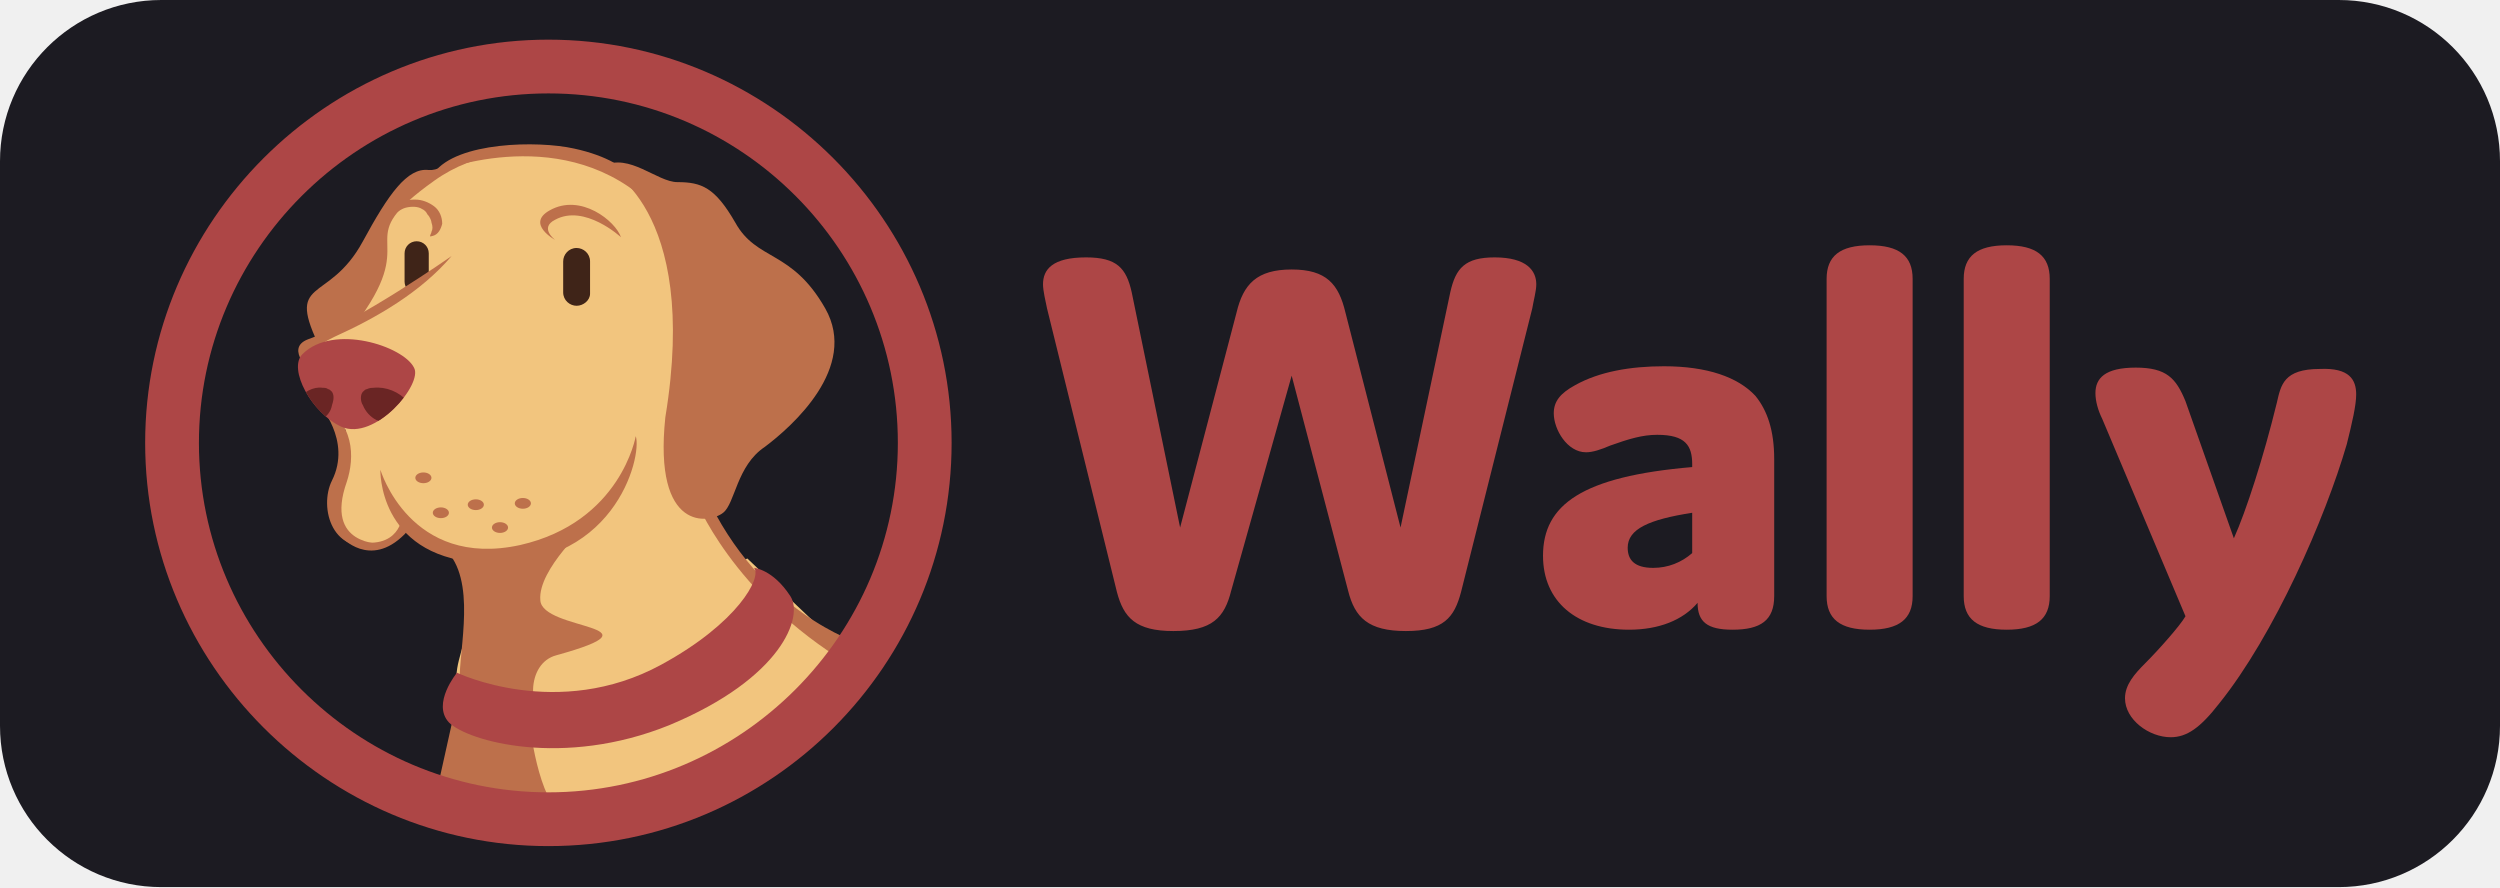
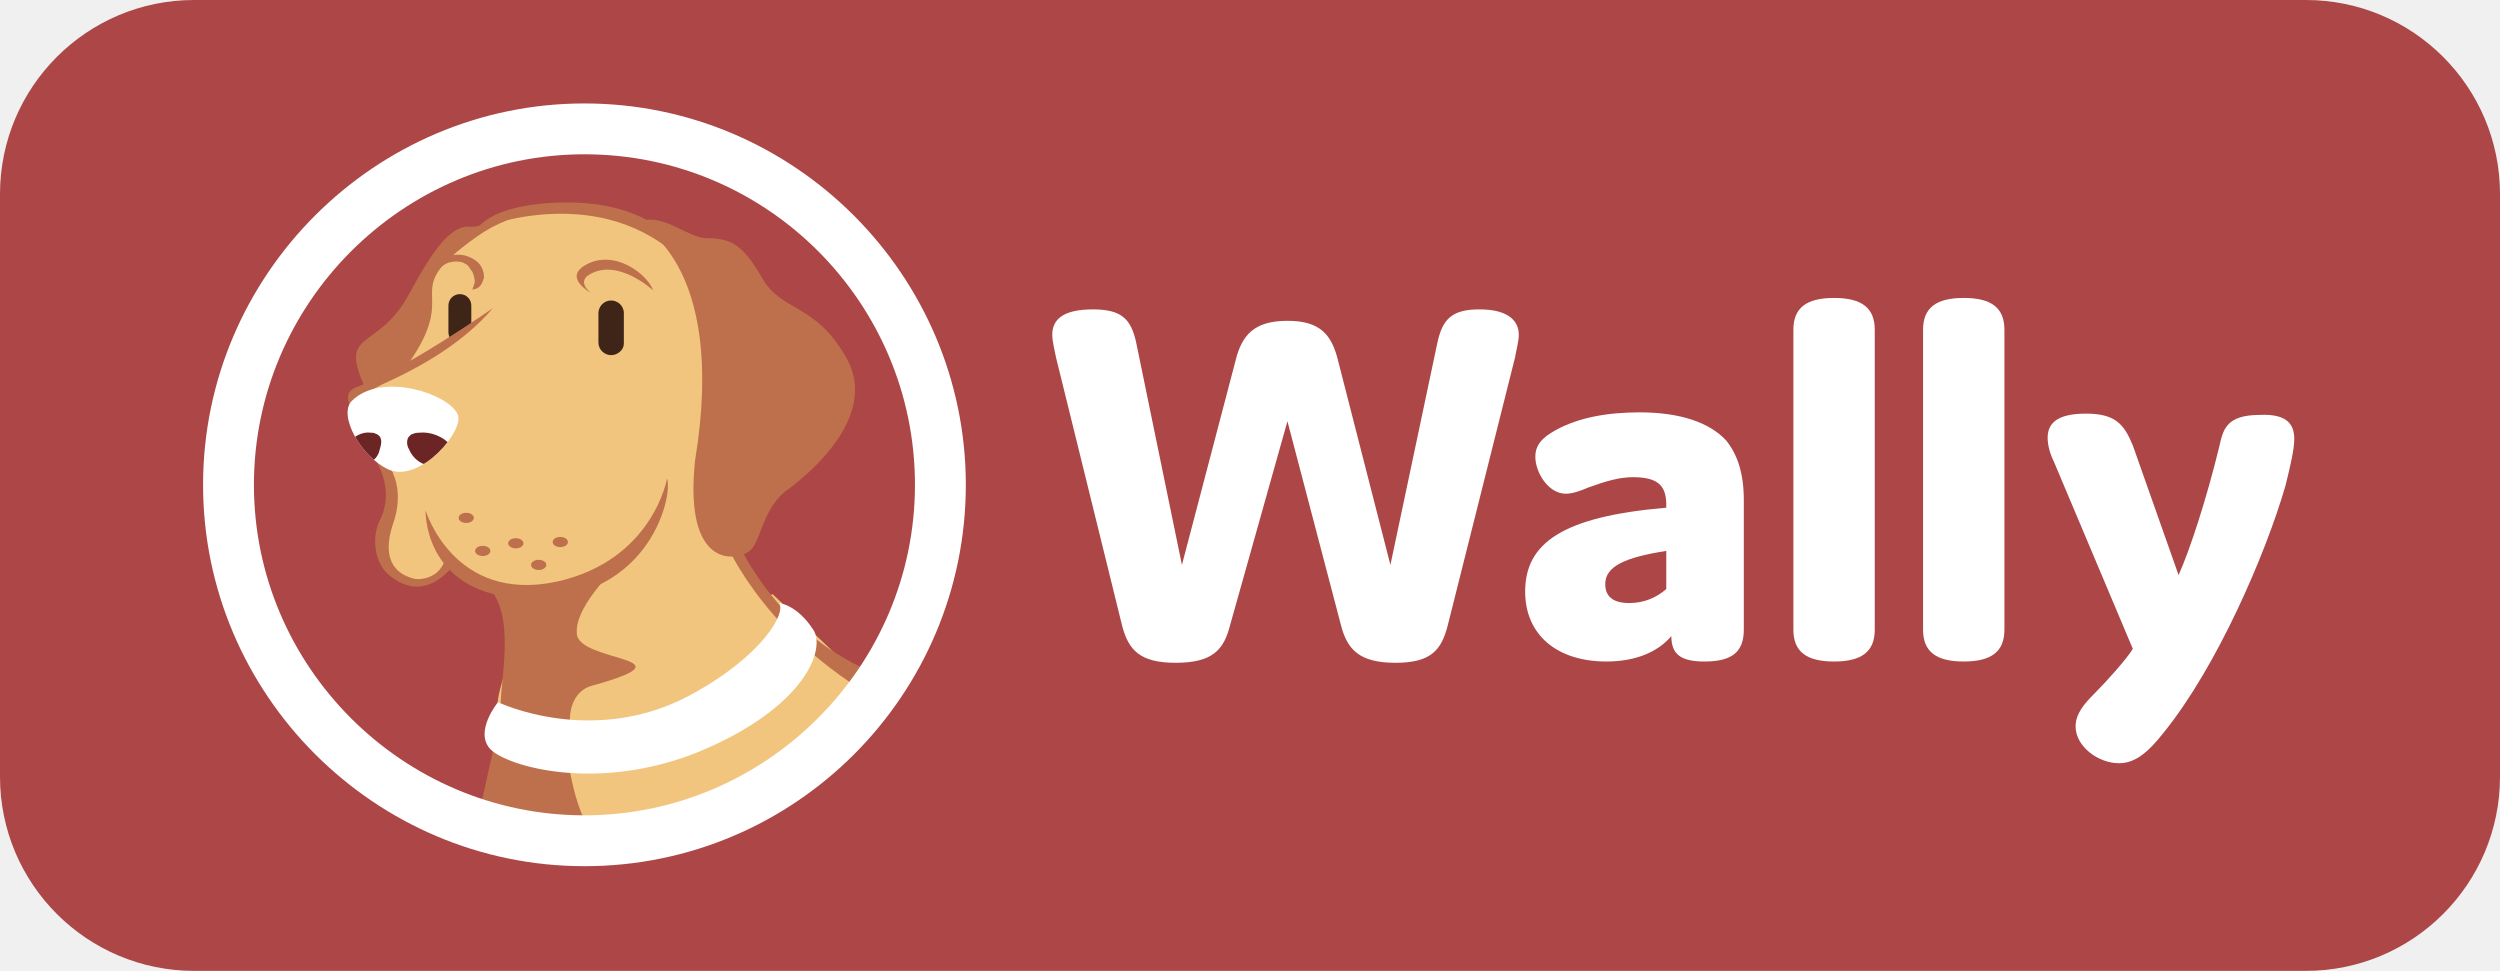
- <svg xmlns="http://www.w3.org/2000/svg" xmlns:xlink="http://www.w3.org/1999/xlink" width="93" height="33" viewBox="0 0 186 66" role="img" aria-label="Wally">
-   <rect width="186" height="66" rx="12" fill="#1c1b22" />
-   <g transform="translate(10.1 2.45)">
-     <g fill="#ad4646">
+ <svg xmlns="http://www.w3.org/2000/svg" xmlns:xlink="http://www.w3.org/1999/xlink" width="103" height="40" viewBox="0 0 206 80" role="img" aria-label="Wally">
+   <rect width="206" height="80" rx="16" fill="#ad4646" />
+   <g transform="translate(16 8) scale(1.0475)">
+     <g fill="#ffffff">
      <path d="M81.5 41.5c-.5 2-1.4 3-4.3 3-2.8 0-3.7-1-4.2-2.9l-5.2-21.1c-.1-.5-.3-1.3-.3-1.8 0-1.1.7-2 3.2-2 2.3 0 3 .8 3.4 2.6l3.6 17.5 4.2-16c.5-2.1 1.5-3.2 4.1-3.2s3.5 1.1 4 3.2l4.1 16 3.7-17.5c.4-1.8 1.1-2.6 3.3-2.6 2.4 0 3.1 1 3.1 2 0 .5-.2 1.2-.3 1.8l-5.3 21.1c-.5 1.9-1.3 2.9-4.1 2.9s-3.8-1-4.3-3l-4.2-16-4.5 16zm31.7-11.6c-1.1 0-2.1.3-3.5.8-.7.3-1.3.5-1.8.5-1.4 0-2.4-1.7-2.4-2.9 0-.9.5-1.5 1.6-2.1 1.8-1 4.1-1.4 6.6-1.4 3.2 0 5.5.8 6.8 2.2.9 1.1 1.4 2.6 1.4 4.7v10.2c0 1.8-1 2.5-3.1 2.5-1.9 0-2.6-.6-2.6-2-1.1 1.3-2.9 2-5.1 2-3.9 0-6.4-2.1-6.4-5.5 0-3.8 2.9-5.9 11.1-6.6v-.2c0-1.4-.5-2.2-2.6-2.2zm-2.2 8.4c0 .9.5 1.5 1.9 1.5 1.1 0 2.1-.4 2.9-1.1v-3c-3.2.5-4.8 1.2-4.8 2.6z" />
      <use xlink:href="#a" />
      <use xlink:href="#a" x="10.2" />
      <path d="M165.2 26.9c0 .8-.3 2.1-.7 3.7-1.6 5.5-5.4 14.2-9.5 19.3-1.4 1.8-2.4 2.5-3.6 2.5-1.6 0-3.4-1.3-3.4-2.9 0-1 .7-1.8 1.5-2.6 1-1 2.6-2.8 3-3.5l-6.2-14.7c-.3-.6-.5-1.3-.5-1.9 0-1.1.7-1.9 3-1.9s3 .8 3.7 2.5l3.6 10.2c.9-2 2.2-6 3.2-10.1.3-1.3.5-2.5 3.2-2.5 2.2-.1 2.7.8 2.7 1.9z" />
    </g>
    <path d="m24 50.2-2 8s18.2.5 25.8-5.7 5.7-5.8 5.7-5.8l-8-7.6L24 50.2z" fill="#f2c57e" />
    <path d="M29.3 51.3s.6 5.9 2.6 7c0 0-9.7.7-9.5-1.9l1.4-6.3 5.5 1.2z" fill="#bd704b" />
    <path d="M22.5 36.6s1.8 2.5 2.2 6.2-4 6.9 4.1 8.4c7.2 1.3 22.9-5.5 17.8-10.6-3.2-3.2-5.4-5.8-4-12 1.5-6.2-7.1-10-7.1-10l-13 18z" fill="#f2c57e" />
    <path d="M41.6 34.6s2.7 7.1 11.5 12.4l.7-1.6s-7.4-2.3-11.4-11.1-1 .3-.8.3zM25.8 9.5s-5.1 2.2-2.8 18c.7 8.6-2.9 7.9-3.6 7.1-.8-.7 2.4-5.1.6-6.6s-4-.1-6.2-4.4c-2.8-5.6.5-3.3 3.1-8.1 1.9-3.5 3.3-5.5 4.9-5.3 1.3.1 2.5-1.8 4-.7z" fill="#bd704b" />
    <g fill="#f2c57e">
      <path d="M15.6 27.6s.2 3.7-.5 5.8c-1.1 3.1 1.7 7.3 5.8 2.8s-5.3-8.6-5.3-8.6z" />
      <path d="M36.4 10.5s-7.9-4-14.2.5-1.3 3.9-5.1 9.6-.7 18.5 11.5 18.7 12-23.2 12-23.2-1.2-5.2-4.2-5.6z" />
    </g>
    <path d="M33.7 36.5s-3.8 3.4-3.6 5.7c.1 2.3 9.5 1.8 1.2 4.1-2.3.6-2.2 4.4-.4 5.1s-6.9-.7-6.8-3.6c.1-2.8 1.3-7.9-1.6-9.8-.2 0 7.1 2.2 11.2-1.5z" fill="#bd704b" />
-     <path d="M23.9 47.6s7.5 3.6 15.2-.6c5.7-3.1 7.5-6.5 6.9-7.2 0 0 1.4.1 2.7 2.1 1 1.5-.6 6.1-9 9.6-7.9 3.2-15 1.2-16.4-.2-1.3-1.4.6-3.7.6-3.7z" fill="#ad4646" />
+     <path d="M23.9 47.6s7.5 3.6 15.2-.6c5.7-3.1 7.5-6.5 6.9-7.2 0 0 1.4.1 2.7 2.1 1 1.5-.6 6.1-9 9.6-7.9 3.2-15 1.2-16.4-.2-1.3-1.4.6-3.7.6-3.7z" fill="#ffffff" />
    <path d="M20.9 19.4c-.5 0-.9-.4-.9-.9v-2.1c0-.5.4-.9.9-.9s.9.4.9.9v2.1c0 .5-.4.9-.9.9z" fill="#3f2418" />
    <path d="M23.2 17s-6.6 4.7-9.1 5.7-2.4 3.7 1 6.5 13.5-4.6 8.1-12.2z" fill="#f2c57e" />
    <path d="M13.6 27.6s2.5 2.7 1 5.7c-1 2 0 5.8 3.7 4.7 0 0-4.3.2-2.6-4.6.6-1.8.6-4.5-2.1-5.8zM34.8 9.9s7.2 2.9 4.6 18.7c-.9 8.6 3.3 7.9 4.3 7.1.9-.7 1-3.5 3.1-4.9 2-1.5 7-5.9 4.5-10.3s-5.1-3.5-6.7-6.4c-1.5-2.6-2.5-3-4.3-3-1.5 0-3.6-2.2-5.5-1.2z" fill="#bd704b" />
    <path d="M32.8 20.3c-.5 0-1-.4-1-1V17c0-.5.4-1 1-1 .5 0 1 .4 1 1v2.4c0 .5-.5.9-1 .9z" fill="#3f2418" />
    <g fill="#bd704b">
      <path d="M31.2 15.4s-2.2-1.2-.4-2.2c2.3-1.3 4.9.8 5.3 2 0 0-2.7-2.5-4.9-1.3-1.2.6 0 1.5 0 1.5zm-9.5-1.9a.78.78 0 0 0-.4-.4c-.3-.2-.8-.2-1.2-.1s-.7.4-1 .6c.2-.5.5-.9 1-1.1.2-.1.5-.1.7-.1.5 0 1 .2 1.4.5s.6.8.6 1.3c-.1.4-.3.8-.7.9-.1 0-.2.1-.2 0s.1-.2.1-.3c.1-.2.1-.4 0-.7 0-.1-.1-.4-.3-.6zm-3.5 19s2.2 7.4 10.4 5.6c7.5-1.7 8.6-8.1 8.6-8.1.5 1.5-1.6 10.2-11.8 9.4-7.4-.6-7.2-6.9-7.2-6.9z" />
      <path d="M19.8 36.1s-.3 2.9-4.5 1.4c0 0 2.1 2.4 4.7-.2 1.2-1.3-.2-1.2-.2-1.2zm-6.6-10.7c-.5-.3-.5-1.1-.2-1.6.4-.5 1.2-.9 1.8-1.2 3.1-1.4 6.4-3.3 8.7-6 0 0-7 4.9-10.7 6.2-1.8.7.4 2.6.4 2.6z" />
    </g>
-     <path d="M12.4 23.9c-1.1 1.1.7 4.4 2.9 5.4 2.5 1.1 6.1-3.2 5.4-4.4-.8-1.6-6-3.3-8.3-1z" fill="#ad4646" />
+     <path d="M12.4 23.9c-1.1 1.1.7 4.4 2.9 5.4 2.5 1.1 6.1-3.2 5.4-4.4-.8-1.6-6-3.3-8.3-1z" fill="#ffffff" />
    <defs>
      <path id="b" d="M12.4 23.9c-1.1 1.1.7 4.4 2.9 5.4 2.5 1.1 6.1-3.2 5.4-4.4-.8-1.6-6-3.3-8.3-1z" />
      <path id="a" d="M132.2 41.9c0 1.7-1 2.5-3.2 2.5s-3.2-.8-3.2-2.5V18.3c0-1.7 1-2.5 3.2-2.5s3.2.8 3.2 2.5v23.6z" />
    </defs>
    <clipPath id="c">
      <use xlink:href="#b" />
    </clipPath>
    <path d="M16.9 27.7c-.2-.3-.2-.8 0-1 .1-.1.2-.2.3-.2.2-.1.4-.1.5-.1.9-.1 1.9.3 2.5 1 .5.5.3 1-.2 1.3-.6.3-1.4.4-2.1.1a2.17 2.17 0 0 1-1-1.1zm-2.3 0c.1-.3.2-.7 0-1-.1-.1-.2-.2-.3-.2-.1-.1-.3-.1-.4-.1-.7-.1-1.4.3-2 1-.4.5-.2 1 .2 1.3.5.3 1.1.4 1.6.1a1.44 1.44 0 0 0 .9-1.1z" clip-path="url(#c)" fill="#6a2524" />
-     <path d="M30.7 60.5c-16.5 0-30-13.5-30-30s13.5-30 30-30 30 13.5 30 30-13.4 30-30 30zm0-56c-14.3 0-26 11.7-26 26s11.7 26 26 26 26-11.7 26-26-11.6-26-26-26z" fill="#ad4646" />
+     <path d="M30.7 60.5c-16.5 0-30-13.5-30-30s13.5-30 30-30 30 13.5 30 30-13.4 30-30 30zm0-56c-14.3 0-26 11.7-26 26s11.7 26 26 26 26-11.7 26-26-11.6-26-26-26z" fill="#ffffff" />
    <g fill="#bd704b">
      <path d="M22.2 10.4s9.1-3.8 15.7 2c0 0-.2-2.7-5.3-3.8-2.7-.6-8.7-.5-10.4 1.8z" />
      <ellipse cx="21.4" cy="33.1" rx=".6" ry=".4" />
      <ellipse cx="25.3" cy="35.1" rx=".6" ry=".4" />
      <ellipse cx="28.8" cy="35" rx=".6" ry=".4" />
      <ellipse cx="27.1" cy="36.8" rx=".6" ry=".4" />
      <ellipse cx="22.7" cy="35.7" rx=".6" ry=".4" />
    </g>
  </g>
</svg>
